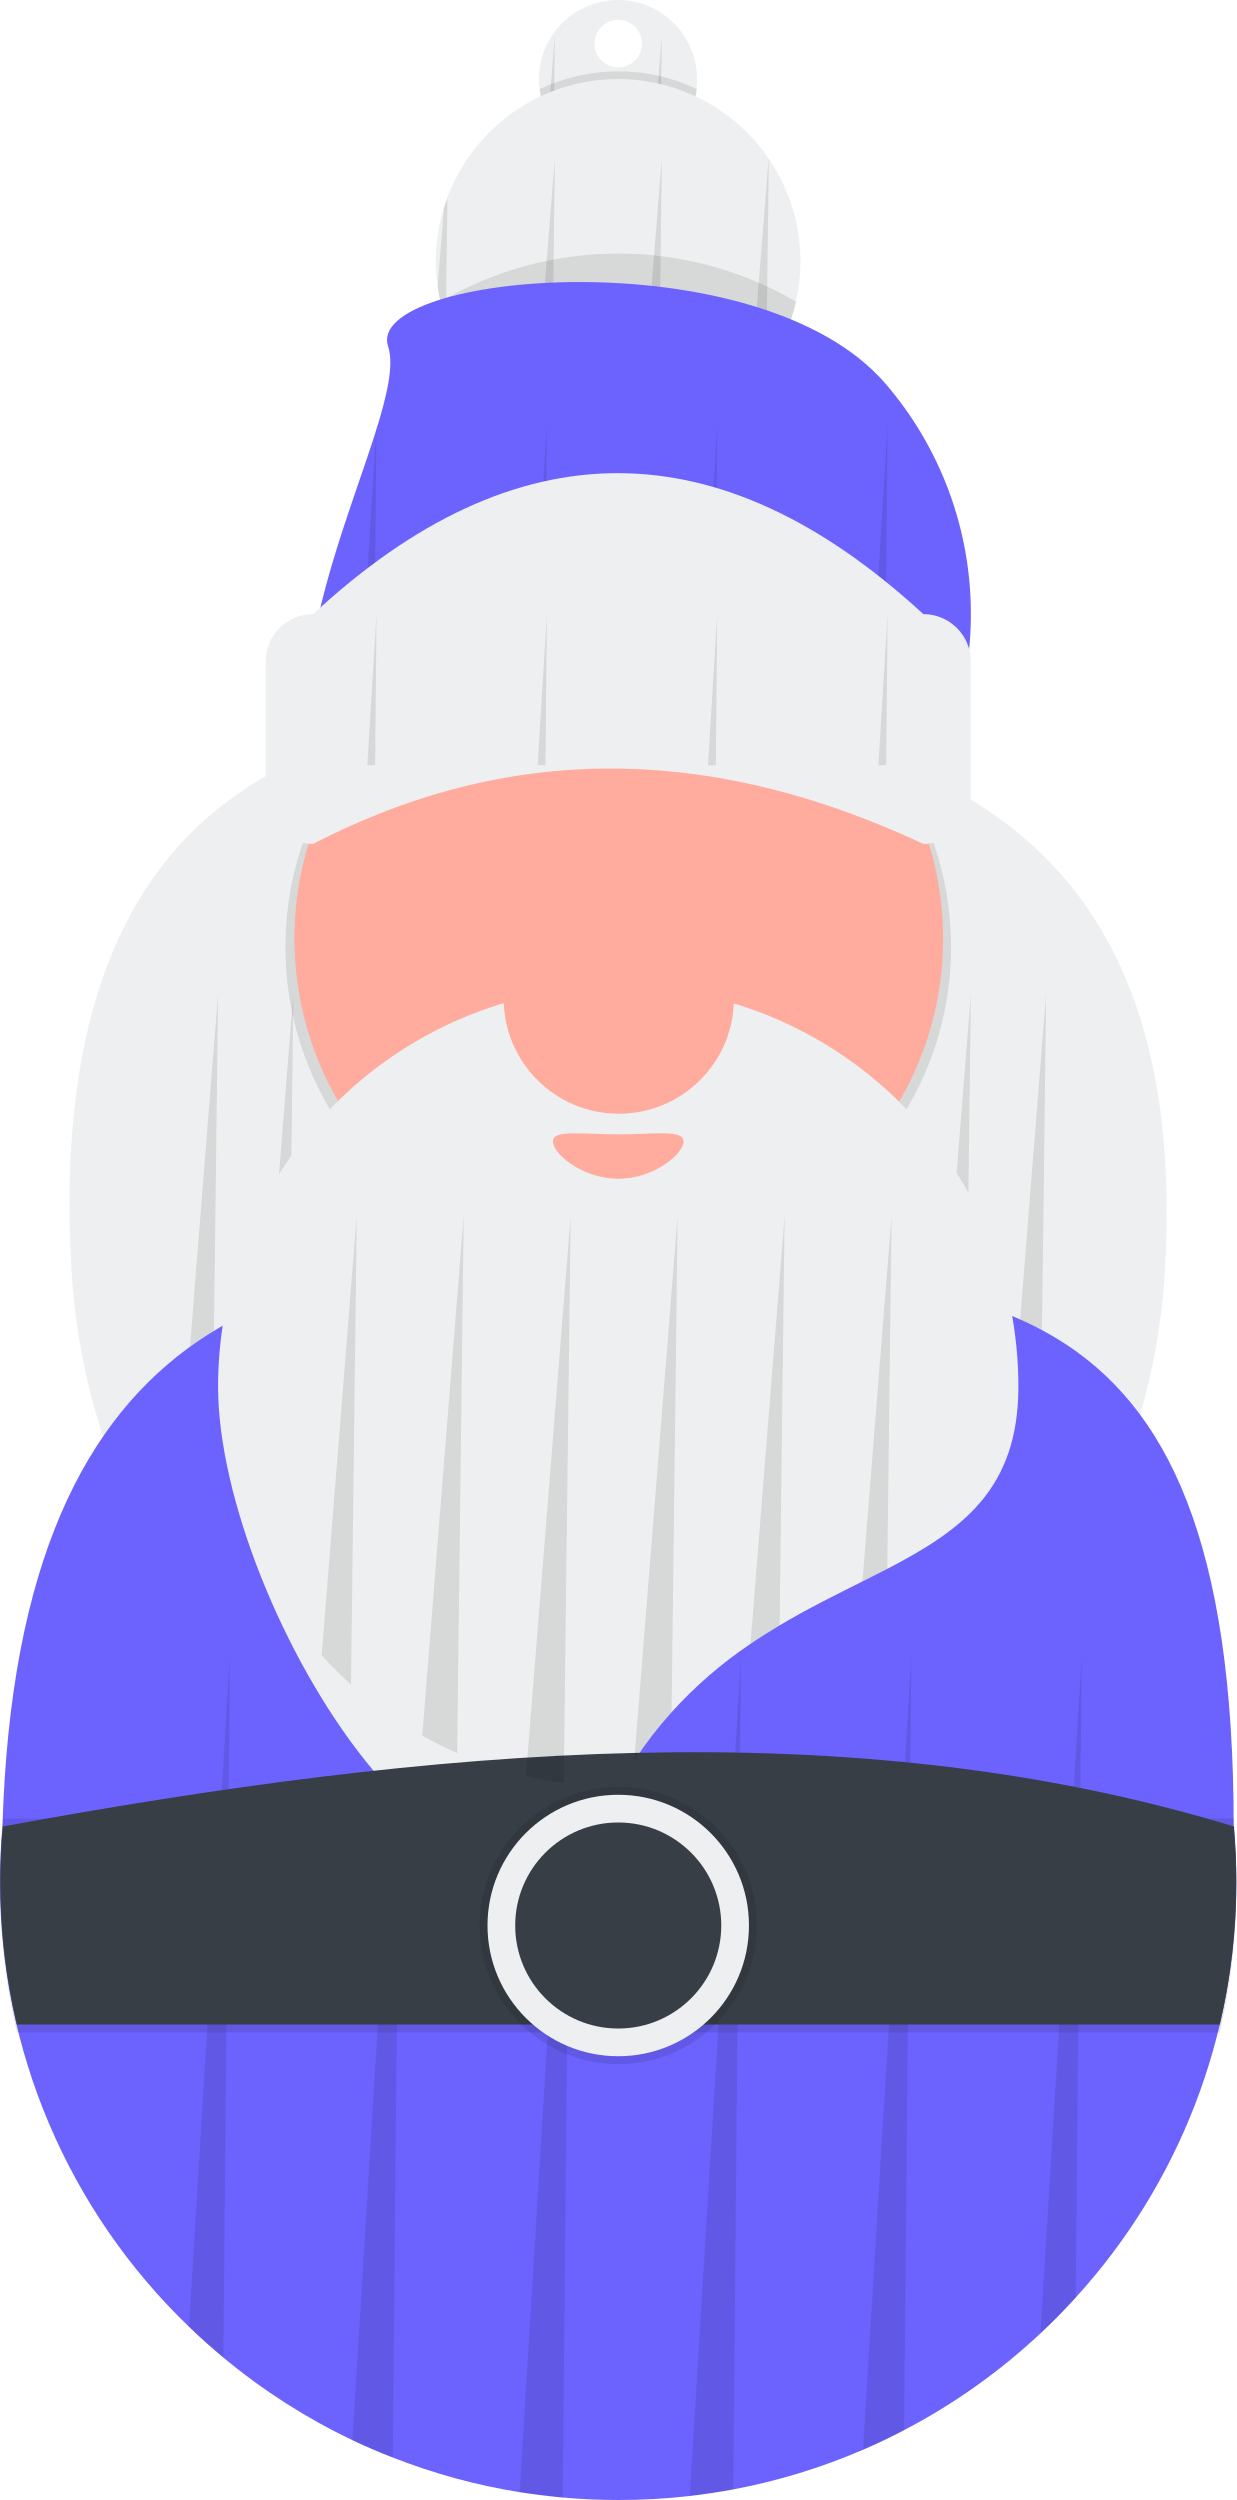
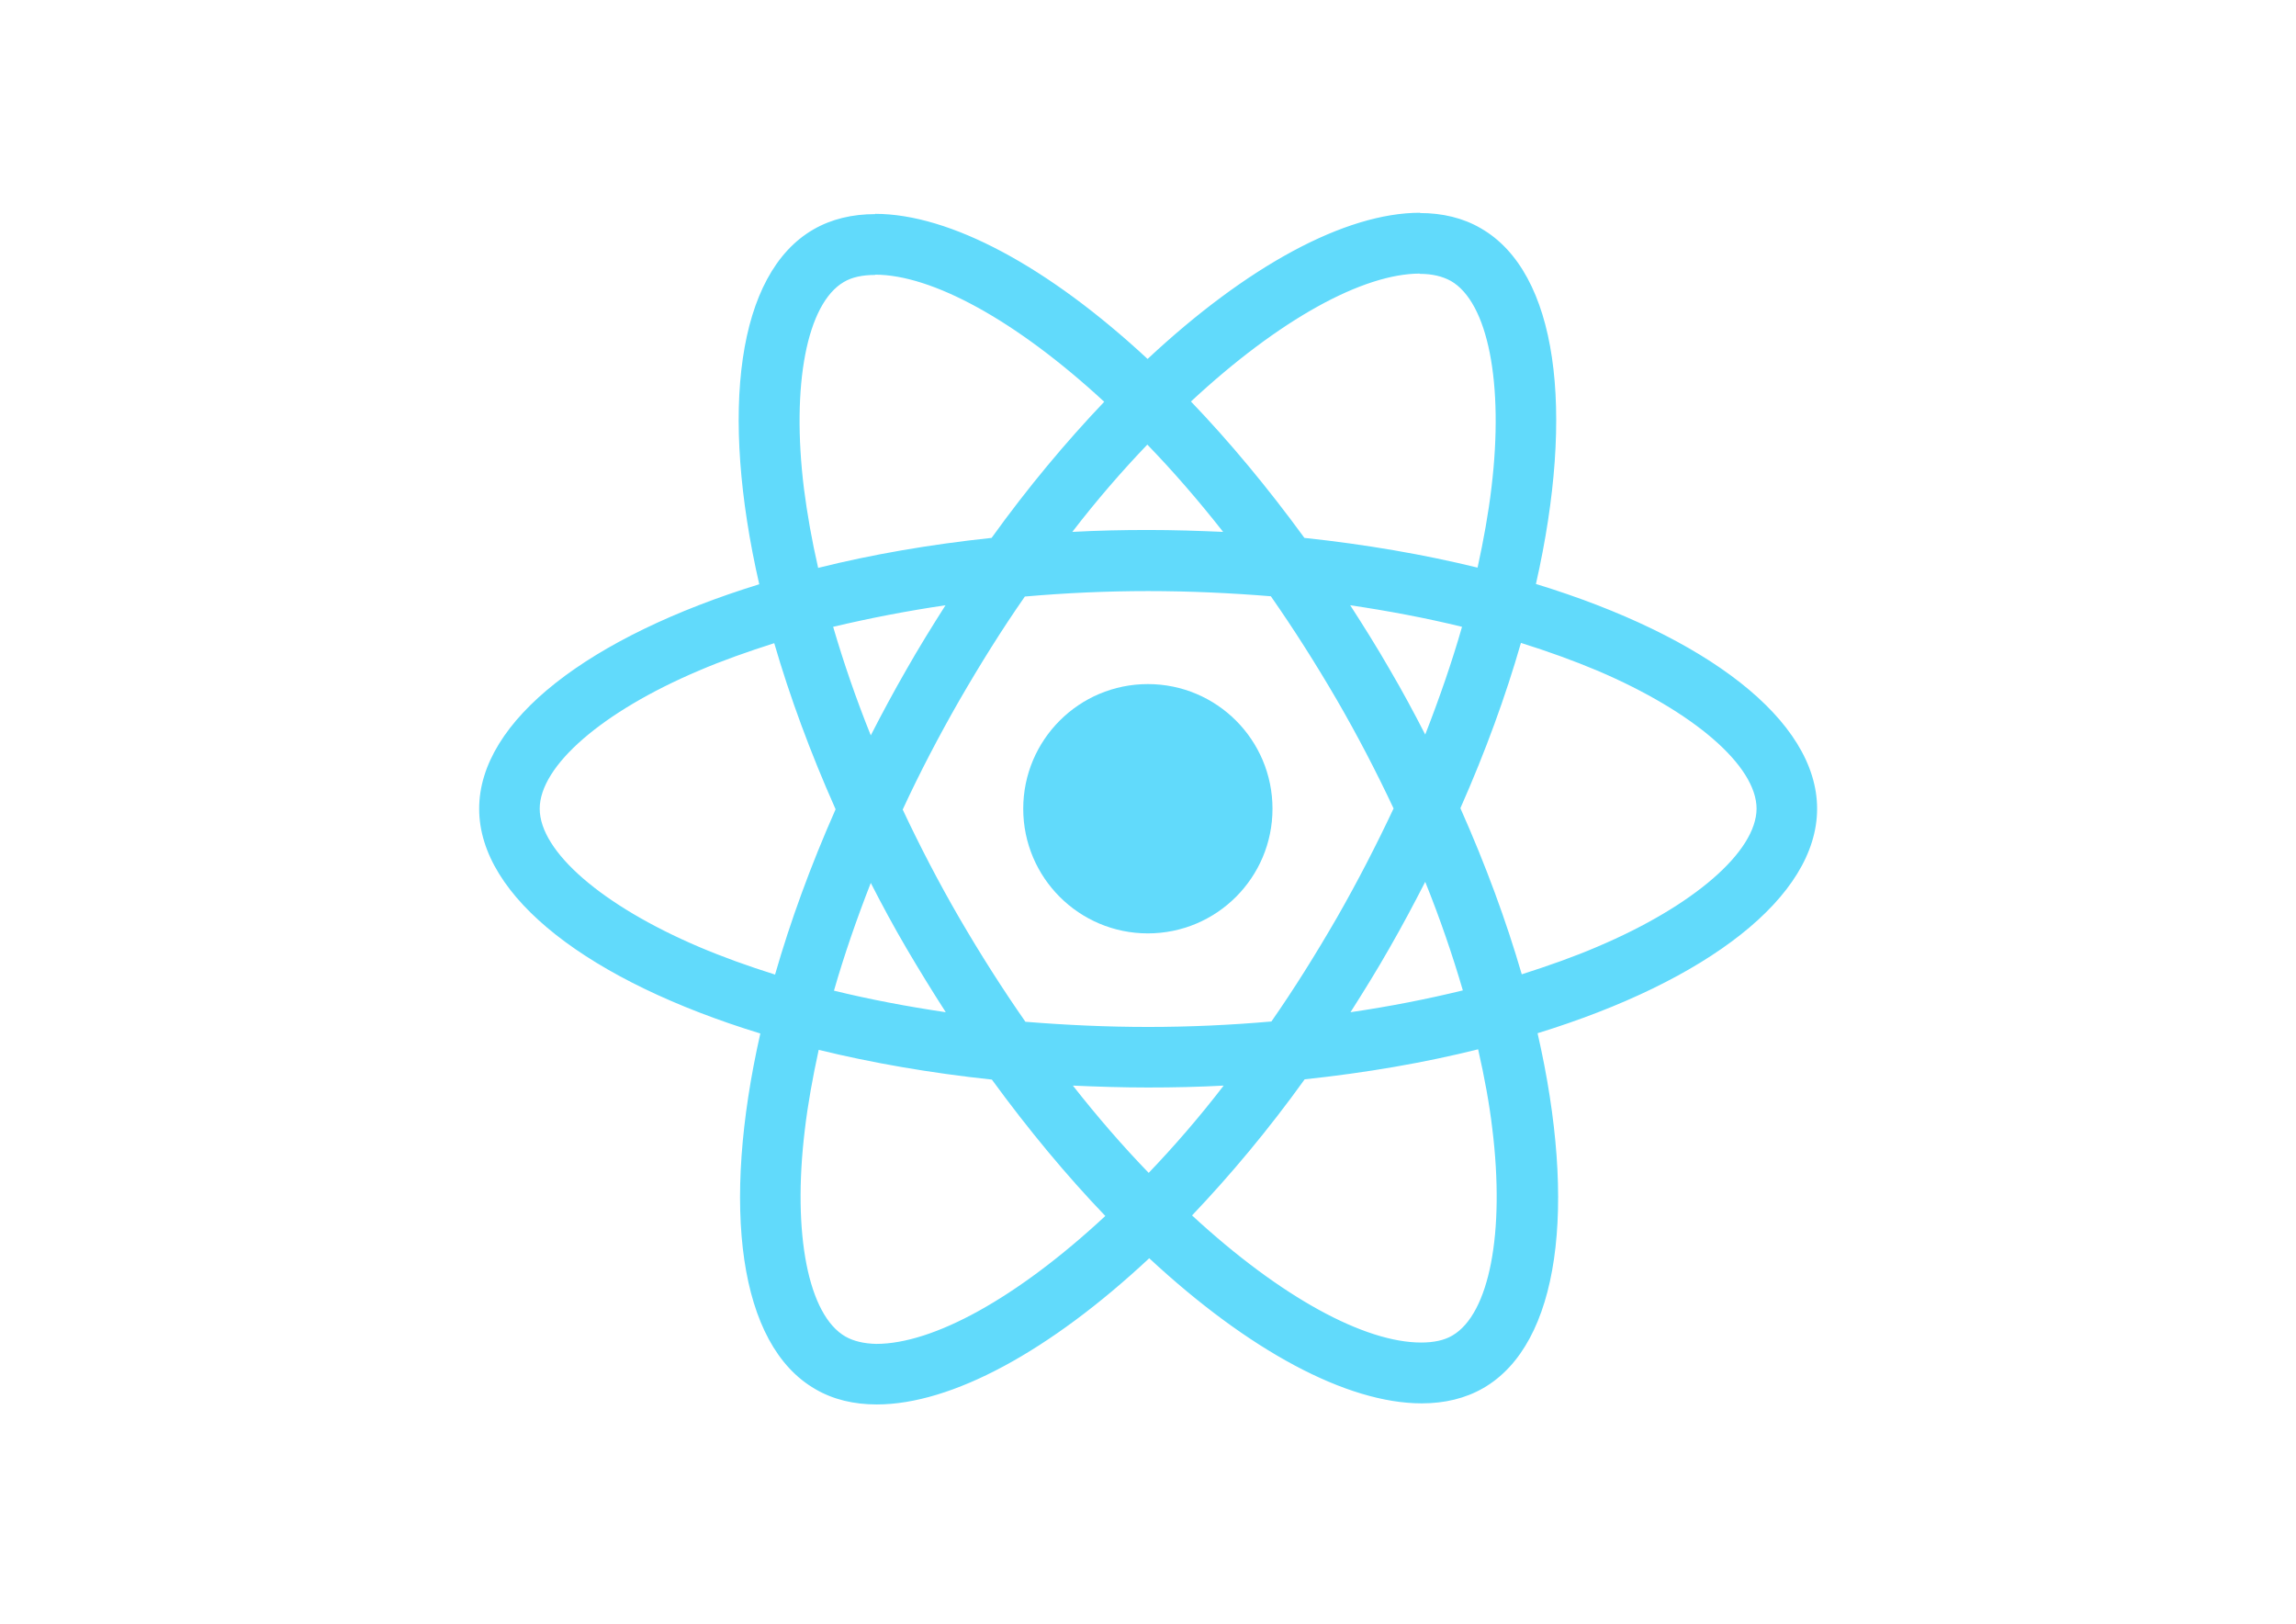
- <svg xmlns="http://www.w3.org/2000/svg" data-name="Layer 1" width="392.65" height="794.001" viewBox="0 0 392.65 794.001">
-   <path d="M608.263,71.811a25.14,25.14,0,0,0-25,28.3,24.821,24.821,0,0,0,2.82,8.7,25.635,25.635,0,0,0,1.69,2.75,25.2,25.2,0,0,0,31.42,8,22.14,22.14,0,0,0,2.48-1.38,25.16,25.16,0,0,0-13.41-46.37Zm0,21.39a7.55,7.55,0,1,1,7.55-7.55v0A7.55,7.55,0,0,1,608.263,93.201Z" transform="translate(-411.9132 -71.81109)" fill="#eeeff0" />
-   <path d="M588.133,83.131l-.36,28.47a25.635,25.635,0,0,1-1.69-2.79Z" transform="translate(-411.9132 -71.81109)" opacity="0.1" style="isolation:isolate" />
-   <path d="M622.103,83.131l-.43,35.14a22.14,22.14,0,0,1-2.48,1.38Z" transform="translate(-411.9132 -71.81109)" opacity="0.1" style="isolation:isolate" />
-   <path d="M633.263,100.111a25.17,25.17,0,0,1-49.94,0A58,58,0,0,1,633.263,100.111Z" transform="translate(-411.9132 -71.81109)" opacity="0.1" style="isolation:isolate" />
-   <path d="M666.143,154.861a58.269,58.269,0,0,1-1.41,12.75,57.281,57.281,0,0,1-9.47,21,59.591,59.591,0,0,1-5,6,57.81,57.81,0,0,1-29.28,16.66,51.569,51.569,0,0,1-6.11,1,53.83,53.83,0,0,1-6.64.39,57.82,57.82,0,0,1-21.19-4,53.428,53.428,0,0,1-5.65-2.58,58.06,58.06,0,0,1-27.9-32.44,54.727,54.727,0,0,1-1.73-6.11c-.36-1.59-.65-3.2-.87-4.84a59.006,59.006,0,0,1-.54-7.91,57.901,57.901,0,0,1,2.51-16.91c.33-1.11.71-2.2,1.11-3.29a57.89,57.89,0,0,1,102.09-12.35h0A57.62,57.62,0,0,1,666.143,154.861Z" transform="translate(-411.9132 -71.81109)" fill="#eeeff0" />
-   <path d="M554.003,134.661l-.48,39.06a54.727,54.727,0,0,1-1.73-6.11c-.36-1.59-.65-3.2-.87-4.84l2-24.82C553.263,136.811,553.603,135.751,554.003,134.661Z" transform="translate(-411.9132 -71.81109)" opacity="0.1" style="isolation:isolate" />
-   <path d="M588.133,122.141l-1.06,86.6a53.431,53.431,0,0,1-5.65-2.58Z" transform="translate(-411.9132 -71.81109)" opacity="0.1" style="isolation:isolate" />
-   <path d="M622.103,122.141l-1.09,89.19a51.567,51.567,0,0,1-6.11,1Z" transform="translate(-411.9132 -71.81109)" opacity="0.1" style="isolation:isolate" />
-   <path d="M656.083,122.141v.1l-.82,66.42a59.595,59.595,0,0,1-5,6l5.77-72.44Z" transform="translate(-411.9132 -71.81109)" opacity="0.1" style="isolation:isolate" />
-   <path d="M664.733,167.611a57.89,57.89,0,0,1-112.94,0A112.05,112.05,0,0,1,664.733,167.611Z" transform="translate(-411.9132 -71.81109)" opacity="0.1" style="isolation:isolate" />
-   <path d="M720.263,266.811a111.49,111.49,0,0,1-27.68,73.71c-2.36,2.68-4.82,5.25-7.41,7.69a111.56,111.56,0,0,1-47,26.55c-2.89.82-5.85,1.5-8.83,2.05a112.48,112.48,0,0,1-45.29-.65c-2.92-.63-5.8-1.4-8.63-2.27a111.7,111.7,0,0,1-45.2-26.82c-2.39-2.29-4.67-4.72-6.83-7.25-40.362-46.872,19.545-134.485,11.787-157.953s117.59-35.085,157.953,11.787A112,112,0,0,1,720.263,266.811Z" transform="translate(-411.9132 -71.81109)" fill="#6c63ff" />
-   <polygon points="118.27 275.3 119.58 134.64 111.44 268.05 118.27 275.3" opacity="0.1" style="isolation:isolate" />
-   <path d="M585.603,206.451l-1.59,169.75c-2.92-.63-5.8-1.4-8.63-2.27Z" transform="translate(-411.9132 -71.81109)" opacity="0.1" style="isolation:isolate" />
-   <path d="M639.713,206.451l-1.58,168.36c-2.89.82-5.85,1.5-8.83,2.05Z" transform="translate(-411.9132 -71.81109)" opacity="0.1" style="isolation:isolate" />
-   <polygon points="280.66 268.75 281.9 134.64 273.24 276.44 280.66 268.75" opacity="0.1" style="isolation:isolate" />
-   <path d="M608.263,298.311c104.103,4.688,181.508,41.856,173.65,176.79-5.676,97.473-77.746,176.79-173.65,176.79s-167.993-79.316-173.65-176.79C425.831,323.775,510.676,293.917,608.263,298.311Z" transform="translate(-411.9132 -71.81109)" fill="#eeeff0" />
-   <polygon points="69.26 315.84 52.9 520.95 66.75 520.95 69.26 315.84" opacity="0.1" style="isolation:isolate" />
-   <polygon points="93.16 315.84 76.8 520.95 90.65 520.95 93.16 315.84" opacity="0.1" style="isolation:isolate" />
-   <polygon points="308.34 315.84 291.98 520.95 305.83 520.95 308.34 315.84" opacity="0.1" style="isolation:isolate" />
-   <polygon points="332.24 315.84 315.88 520.95 329.73 520.95 332.24 315.84" opacity="0.1" style="isolation:isolate" />
-   <path d="M766.073,548.971c-27.47,60.76-87.81,102.93-157.81,102.93s-130.34-42.17-157.81-102.93C514.958,461.815,637.904,443.453,725.06,507.958A196.329,196.329,0,0,1,766.073,548.971Z" transform="translate(-411.9132 -71.81109)" opacity="0.1" style="isolation:isolate" />
-   <path d="M804.563,669.511a195.47,195.47,0,0,1-51,132q-5.35,5.93-11.22,11.4a196.501,196.501,0,0,1-43.28,30.71q-6.39,3.36-13.08,6.24a194.782,194.782,0,0,1-41.2,12.59q-6.84,1.29-13.82,2.09a195.776,195.776,0,0,1-22.7,1.27q-8.91,0-17.6-.78c-4.62-.42-9.2-1-13.72-1.71a193.831,193.831,0,0,1-40.28-11q-6.52-2.51-12.82-5.51a195.57,195.57,0,0,1-41-26.25q-5.66-4.68-10.93-9.79a195.58,195.58,0,0,1-60-141.22q0-8.91.78-17.61c4.926-167.59,95.62-184.075,195.52-178.69,111.267,5.998,195.575-2.142,195.52,178.69Q804.553,660.601,804.563,669.511Z" transform="translate(-411.9132 -71.81109)" fill="#6c63ff" />
-   <path d="M484.933,597.811l-2.07,222.71q-5.66-4.68-10.93-9.79Z" transform="translate(-411.9132 -71.81109)" opacity="0.1" style="isolation:isolate" />
-   <path d="M539.043,597.811l-2.38,254.52q-6.52-2.52-12.82-5.52Z" transform="translate(-411.9132 -71.81109)" opacity="0.1" style="isolation:isolate" />
-   <polygon points="178.74 793.22 181.24 525.98 165.03 791.51 178.74 793.22" opacity="0.1" style="isolation:isolate" />
-   <polygon points="232.88 790.6 235.34 525.98 219.06 792.69 232.88 790.6" opacity="0.1" style="isolation:isolate" />
-   <path d="M701.363,597.811l-2.29,245.79q-6.39,3.36-13.08,6.24Z" transform="translate(-411.9132 -71.81109)" opacity="0.1" style="isolation:isolate" />
-   <path d="M755.473,597.811l-1.9,203.68q-5.35,5.93-11.22,11.4Z" transform="translate(-411.9132 -71.81109)" opacity="0.1" style="isolation:isolate" />
-   <path d="M713.963,372.551c0,57-47.32,103.18-105.7,103.18s-105.7-46.19-105.7-103.18a101.191,101.191,0,0,1,3.91-27.89c10.4-36.27,40.6-64.47,78.52-72.78a109.12,109.12,0,0,1,46.54,0c37.92,8.31,68.12,36.51,78.52,72.78A101.191,101.191,0,0,1,713.963,372.551Z" transform="translate(-411.9132 -71.81109)" opacity="0.1" style="isolation:isolate" />
-   <path d="M711.443,370.031a103,103,0,1,1-3.81-27.88A103,103,0,0,1,711.443,370.031Z" transform="translate(-411.9132 -71.81109)" fill="#ffab9e" />
-   <path d="M511.373,266.851c64.216-59.561,128.808-59.811,193.78,0a15.1,15.1,0,0,1,15.1,15.1v42.78a15.1,15.1,0,0,1-15.1,15.1c-63.284-29.584-127.674-34.165-193.78,0a15.1,15.1,0,0,1-15.1-15.1v-42.78A15.1,15.1,0,0,1,511.373,266.851Z" transform="translate(-411.9132 -71.81109)" fill="#eeeff0" />
-   <path d="M735.353,512.221c0,32.65-17.98,45.55-41.64,57.86q-3.855,1.995-7.89,4c-8.43,4.23-17.36,8.62-26.31,13.95-3.08,1.84-6.17,3.78-9.24,5.87a136.462,136.462,0,0,0-25.07,21.71,129.27,129.27,0,0,0-11.86,15.39l-.01.02c-1.74,2.64-3.43,5.38-5.07,8.29-44.04,78.02-127.09-56.9-127.09-127.09a127.09,127.09,0,0,1,254.18,0Z" transform="translate(-411.9132 -71.81109)" fill="#eeeff0" />
-   <path d="M629,434.348c0,3.887-9.285,11.829-20.737,11.829s-20.737-7.943-20.737-11.829,9.285-2.259,20.737-2.259S629,430.457,629,434.348Z" transform="translate(-411.9132 -71.81109)" fill="#ffab9e" />
-   <path d="M804.563,667.001a196.427,196.427,0,0,1-5.25,45.29h-382.05a196.429,196.429,0,0,1-5.25-45.29q0-8.91.78-17.62h391Q804.553,658.081,804.563,667.001Z" transform="translate(-411.9132 -71.81109)" opacity="0.1" style="isolation:isolate" />
-   <path d="M804.563,672.031a196.581,196.581,0,0,1-5.25,45.3h-382.05a196.58,196.58,0,0,1-5.25-45.3q0-8.91.78-17.62h391Q804.553,663.111,804.563,672.031Z" transform="translate(-411.9132 -71.81109)" opacity="0.1" style="isolation:isolate" />
-   <path d="M804.563,669.511a196.51,196.51,0,0,1-5.25,45.3h-382.05a196.51,196.51,0,0,1-5.25-45.3q0-8.91.78-17.61c135.593-24.917,268.555-37.37,391,0Q804.553,660.601,804.563,669.511Z" transform="translate(-411.9132 -71.81109)" fill="#373e46" />
-   <circle cx="196.35" cy="611.54" r="44.04" opacity="0.1" style="isolation:isolate" />
-   <circle cx="196.35" cy="611.54" r="41.52" fill="#eeeff0" />
-   <circle cx="196.35" cy="611.54" r="32.72" fill="#373e46" />
-   <path d="M525.203,458.111l-1.81,148.7a127.214,127.214,0,0,1-9.32-9.26Z" transform="translate(-411.9132 -71.81109)" opacity="0.1" style="isolation:isolate" />
-   <path d="M559.173,458.111l-2.07,170.47a116.786,116.786,0,0,1-11.08-5.54Z" transform="translate(-411.9132 -71.81109)" opacity="0.1" style="isolation:isolate" />
-   <path d="M593.153,458.111l-2.2,180a120.544,120.544,0,0,1-12-2.23Z" transform="translate(-411.9132 -71.81109)" opacity="0.1" style="isolation:isolate" />
-   <path d="M627.123,458.111l-1.92,157.5a129.27,129.27,0,0,0-11.86,15.39Z" transform="translate(-411.9132 -71.81109)" opacity="0.1" style="isolation:isolate" />
-   <path d="M661.103,458.111l-1.59,129.92c-3.08,1.84-6.17,3.78-9.24,5.87Z" transform="translate(-411.9132 -71.81109)" opacity="0.1" style="isolation:isolate" />
-   <path d="M695.073,458.111l-1.36,111.97q-3.855,1.995-7.89,4Z" transform="translate(-411.9132 -71.81109)" opacity="0.1" style="isolation:isolate" />
-   <polygon points="116.66 243.02 119.58 195.21 119.14 243.02 116.66 243.02" opacity="0.1" style="isolation:isolate" />
-   <polygon points="173.24 243.02 173.69 195.21 170.77 243.02 173.24 243.02" opacity="0.1" style="isolation:isolate" />
-   <polygon points="227.79 195.21 227.34 243.02 224.87 243.02 227.79 195.21" opacity="0.1" style="isolation:isolate" />
-   <polygon points="278.98 243.02 281.9 195.21 281.46 243.02 278.98 243.02" opacity="0.1" style="isolation:isolate" />
-   <circle cx="196.53" cy="317.16" r="36.557" fill="#ffab9e" />
+ <svg xmlns="http://www.w3.org/2000/svg" viewBox="0 0 841.9 595.3">
+   <g fill="#61DAFB">
+     <path d="M666.3 296.5c0-32.5-40.7-63.3-103.1-82.4 14.4-63.6 8-114.2-20.2-130.4-6.5-3.8-14.1-5.6-22.4-5.6v22.3c4.6 0 8.3.9 11.4 2.6 13.6 7.8 19.5 37.5 14.9 75.7-1.1 9.4-2.9 19.3-5.1 29.4-19.6-4.8-41-8.5-63.5-10.9-13.5-18.5-27.5-35.3-41.6-50 32.6-30.3 63.2-46.9 84-46.9V78c-27.5 0-63.5 19.6-99.9 53.6-36.4-33.8-72.4-53.2-99.9-53.2v22.3c20.7 0 51.4 16.5 84 46.6-14 14.7-28 31.4-41.3 49.9-22.6 2.4-44 6.1-63.6 11-2.3-10-4-19.7-5.2-29-4.7-38.2 1.1-67.9 14.6-75.8 3-1.8 6.9-2.6 11.5-2.6V78.5c-8.4 0-16 1.8-22.6 5.6-28.1 16.2-34.4 66.7-19.9 130.1-62.2 19.2-102.7 49.9-102.7 82.3 0 32.5 40.7 63.3 103.1 82.4-14.4 63.6-8 114.2 20.2 130.4 6.5 3.8 14.1 5.6 22.5 5.6 27.5 0 63.5-19.6 99.9-53.6 36.4 33.8 72.4 53.2 99.9 53.2 8.4 0 16-1.8 22.6-5.6 28.1-16.2 34.4-66.7 19.9-130.1 62-19.1 102.5-49.9 102.5-82.3zm-130.2-66.7c-3.7 12.9-8.3 26.2-13.5 39.5-4.1-8-8.4-16-13.1-24-4.6-8-9.5-15.8-14.4-23.4 14.2 2.1 27.9 4.7 41 7.9zm-45.8 106.5c-7.8 13.5-15.8 26.3-24.1 38.2-14.9 1.3-30 2-45.2 2-15.1 0-30.2-.7-45-1.9-8.3-11.9-16.4-24.6-24.2-38-7.6-13.1-14.5-26.4-20.8-39.8 6.2-13.4 13.2-26.8 20.7-39.9 7.8-13.5 15.8-26.3 24.1-38.2 14.9-1.3 30-2 45.2-2 15.1 0 30.2.7 45 1.9 8.3 11.9 16.4 24.6 24.2 38 7.6 13.1 14.5 26.4 20.8 39.8-6.3 13.4-13.2 26.8-20.7 39.9zm32.3-13c5.4 13.4 10 26.8 13.8 39.8-13.1 3.2-26.9 5.9-41.2 8 4.9-7.7 9.8-15.6 14.4-23.7 4.6-8 8.9-16.1 13-24.1zM421.2 430c-9.3-9.6-18.6-20.3-27.8-32 9 .4 18.2.7 27.5.7 9.4 0 18.7-.2 27.8-.7-9 11.7-18.3 22.4-27.5 32zm-74.4-58.9c-14.2-2.1-27.9-4.7-41-7.9 3.7-12.9 8.3-26.2 13.5-39.5 4.1 8 8.4 16 13.1 24 4.7 8 9.5 15.8 14.4 23.4zM420.7 163c9.3 9.6 18.6 20.3 27.8 32-9-.4-18.2-.7-27.5-.7-9.4 0-18.7.2-27.8.7 9-11.7 18.3-22.4 27.5-32zm-74 58.9c-4.9 7.7-9.8 15.6-14.4 23.7-4.6 8-8.9 16-13 24-5.4-13.4-10-26.8-13.8-39.8 13.1-3.1 26.9-5.8 41.2-7.9zm-90.5 125.2c-35.4-15.1-58.3-34.9-58.3-50.6 0-15.7 22.9-35.6 58.3-50.6 8.6-3.7 18-7 27.7-10.1 5.7 19.6 13.2 40 22.5 60.9-9.2 20.8-16.6 41.1-22.2 60.6-9.9-3.1-19.3-6.5-28-10.2zM310 490c-13.6-7.8-19.5-37.5-14.9-75.7 1.1-9.4 2.9-19.3 5.1-29.4 19.6 4.8 41 8.5 63.5 10.9 13.5 18.5 27.5 35.3 41.6 50-32.6 30.3-63.2 46.9-84 46.9-4.5-.1-8.3-1-11.3-2.7zm237.2-76.2c4.7 38.2-1.1 67.9-14.6 75.8-3 1.8-6.9 2.6-11.5 2.6-20.7 0-51.4-16.5-84-46.6 14-14.7 28-31.4 41.3-49.9 22.6-2.4 44-6.1 63.6-11 2.3 10.1 4.1 19.8 5.2 29.1zm38.5-66.7c-8.6 3.7-18 7-27.7 10.1-5.7-19.6-13.2-40-22.5-60.9 9.2-20.8 16.6-41.1 22.2-60.6 9.9 3.1 19.3 6.5 28.1 10.2 35.4 15.1 58.3 34.9 58.3 50.6-.1 15.7-23 35.6-58.4 50.6zM320.8 78.4z" />
+     <circle cx="420.9" cy="296.5" r="45.7" />
+     <path d="M520.5 78.1z" />
+   </g>
</svg>
